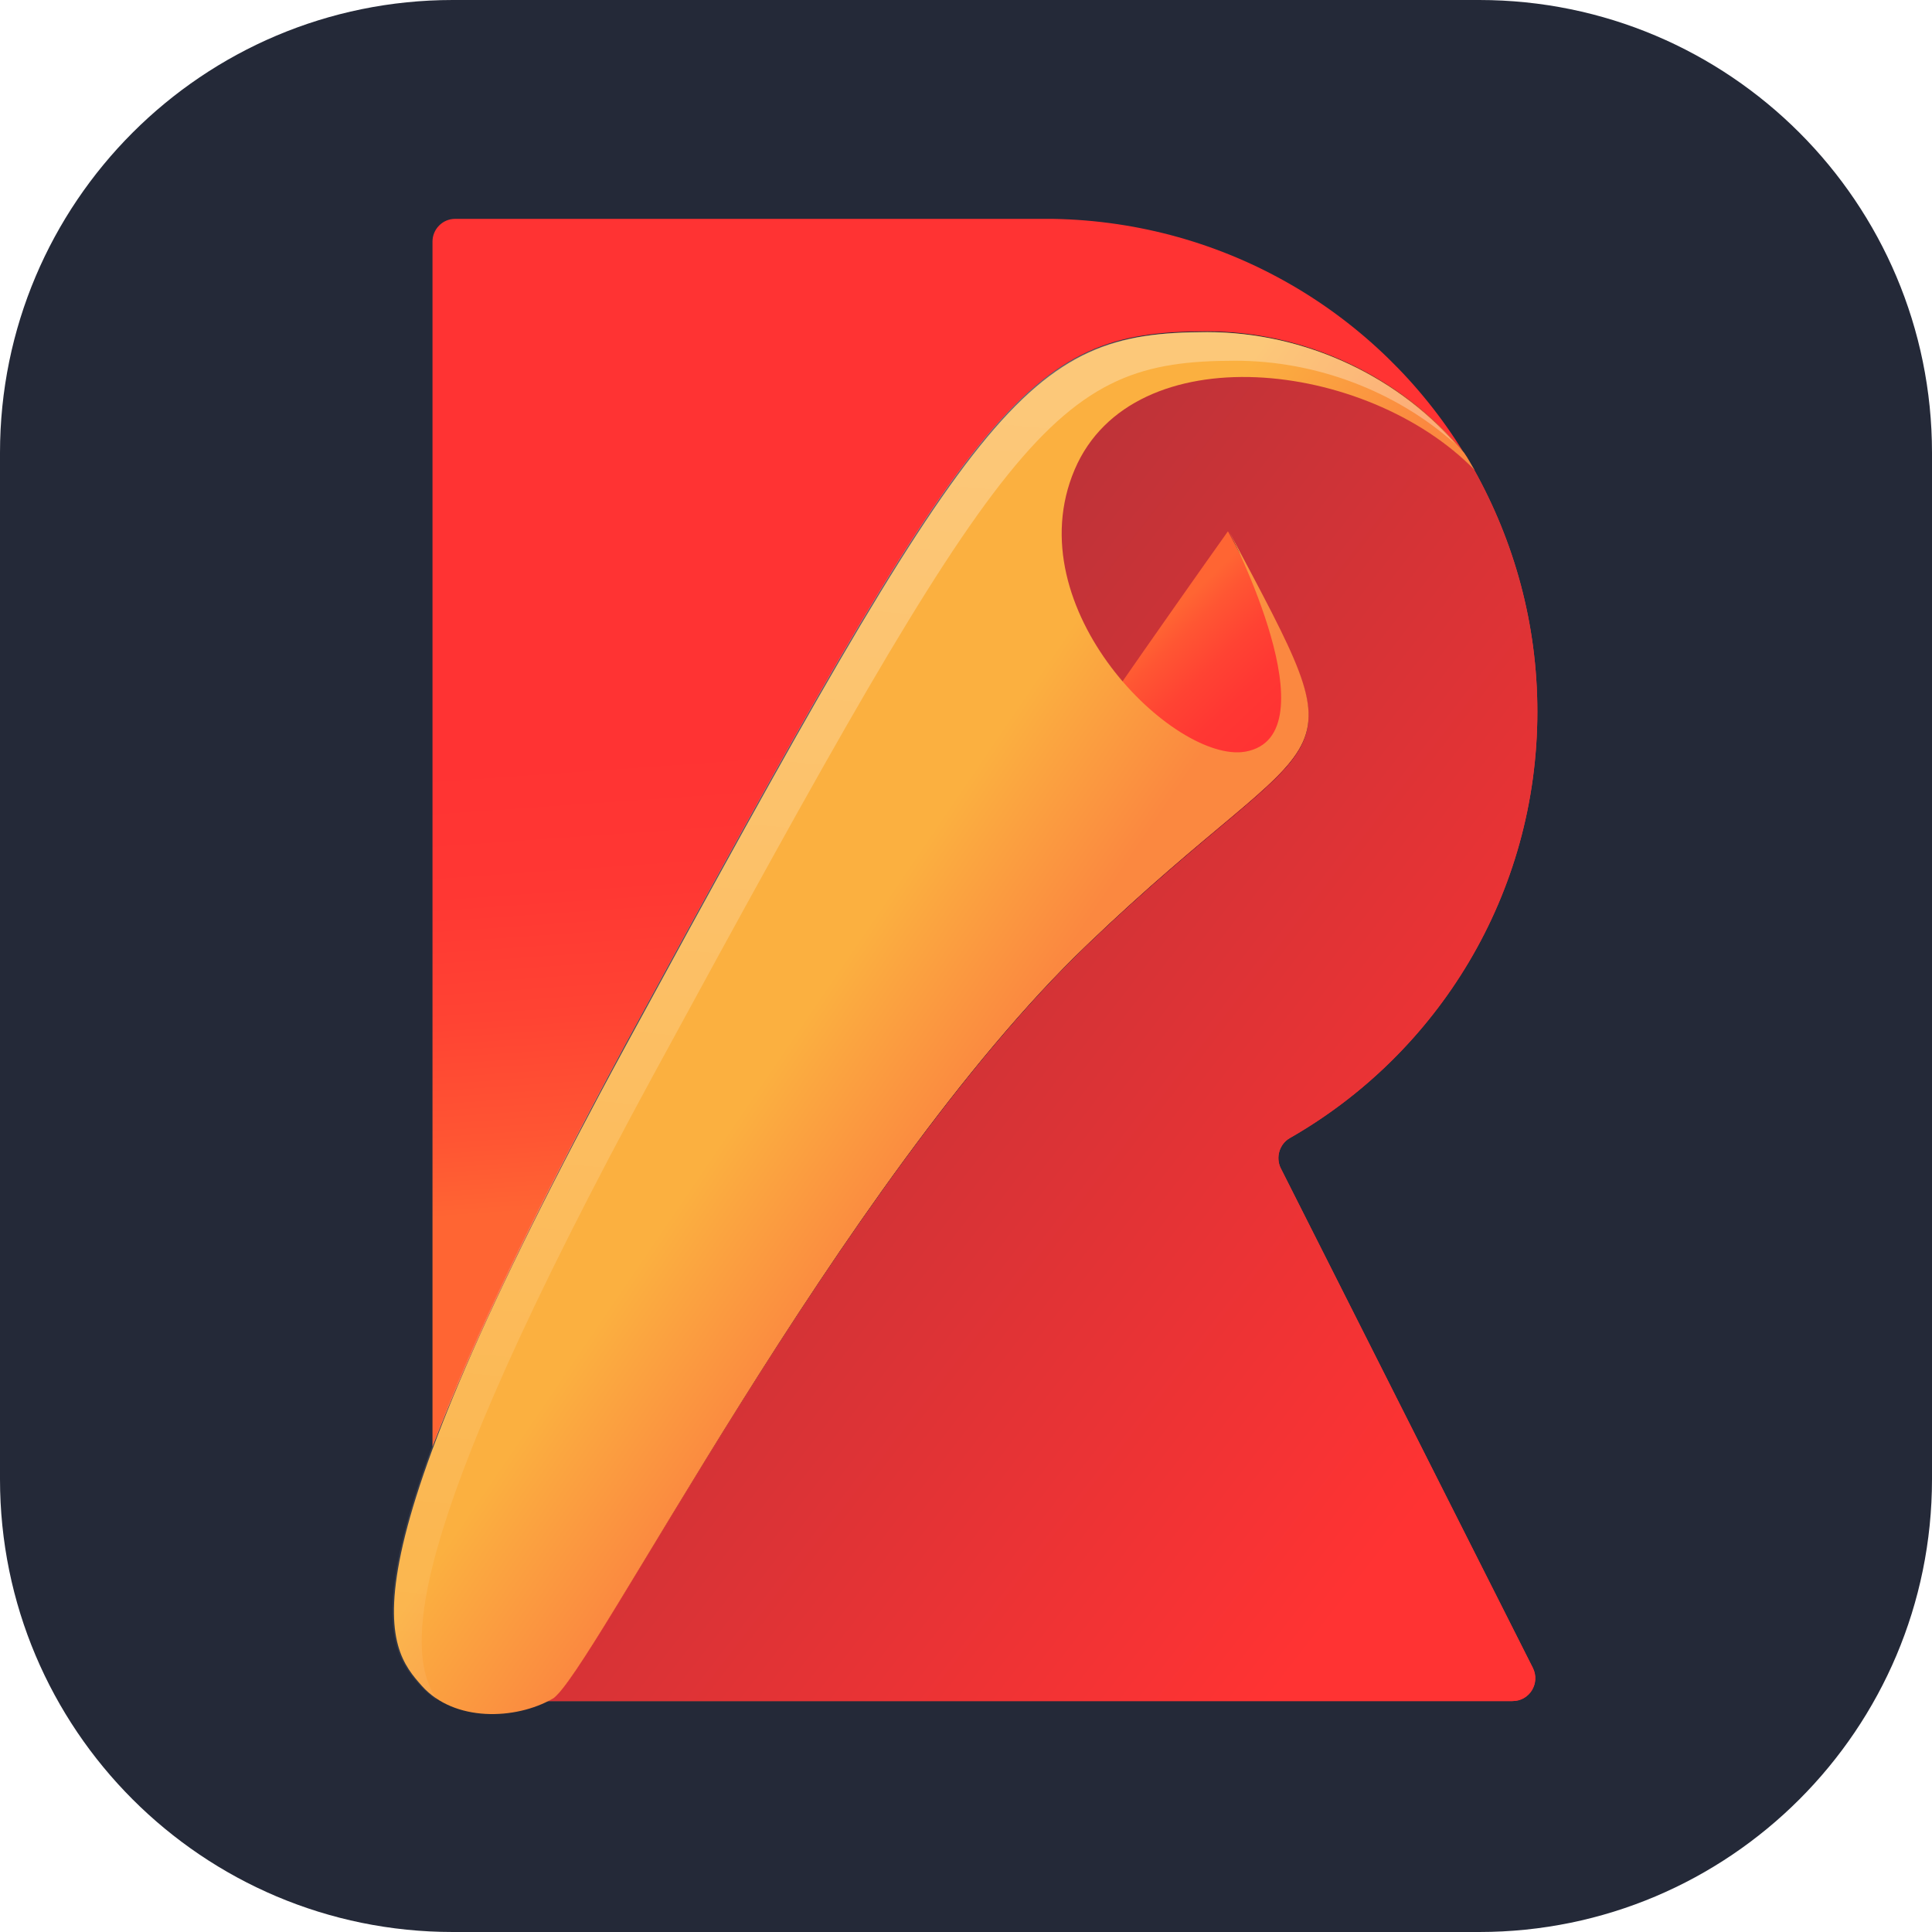
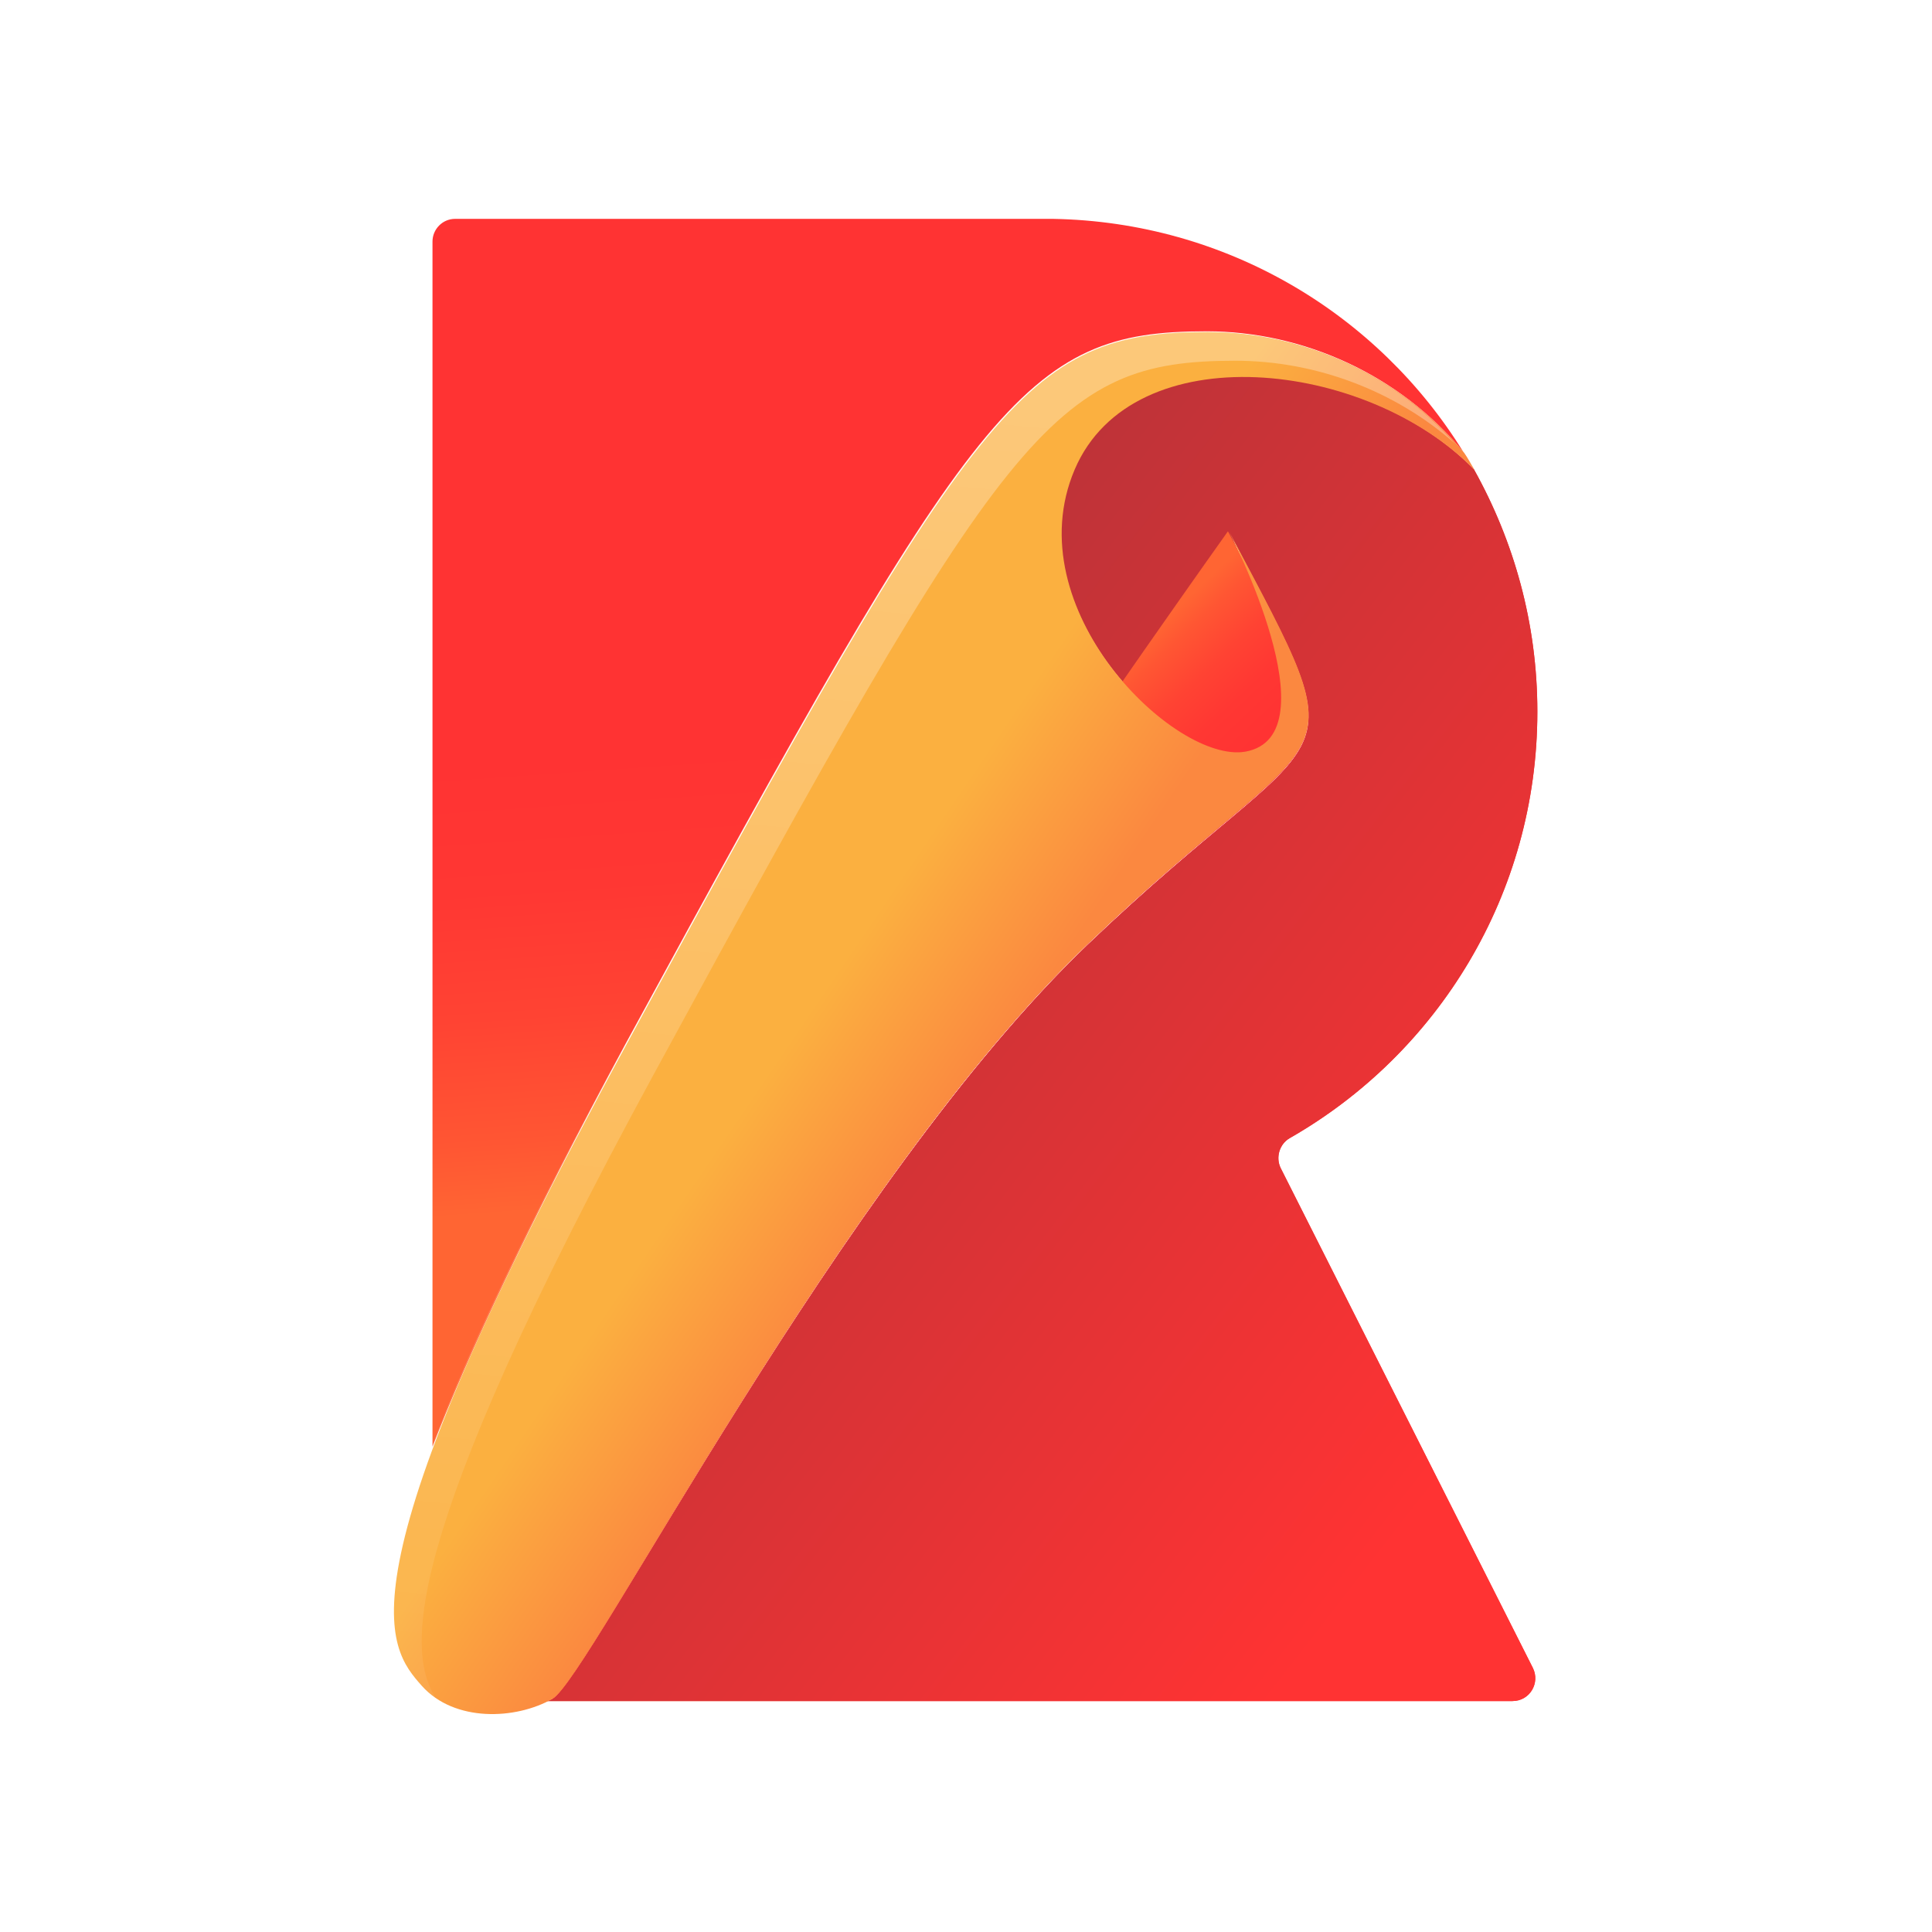
<svg xmlns="http://www.w3.org/2000/svg" width="256" height="256" viewBox="0 0 256 256" fill="none">
-   <rect width="256" height="256" rx="60" fill="#242938" />
-   <path d="M203.708 94.3C203.708 82.6 200.608 71.7 195.308 62.2C181.008 47.5 150.008 44.1 142.308 62.1C134.408 80.6 155.608 101.1 164.908 99.5C176.708 97.4 162.808 70.4 162.808 70.4C180.808 104.4 176.708 94 144.108 125.2C111.508 156.4 78.108 222.3 73.208 225.1C73.008 225.2 72.808 225.3 72.508 225.4H200.408C202.708 225.4 204.108 223 203.108 221L169.708 154.8C169.008 153.4 169.508 151.6 170.908 150.8C190.508 139.6 203.708 118.5 203.708 94.3Z" fill="url(#paint0_linear_401_38)" />
-   <path d="M203.708 94.3C203.708 82.6 200.608 71.7 195.308 62.2C181.008 47.5 150.008 44.1 142.308 62.1C134.408 80.6 155.608 101.1 164.908 99.5C176.708 97.4 162.808 70.4 162.808 70.4C180.808 104.4 176.708 94 144.108 125.2C111.508 156.4 78.108 222.3 73.208 225.1C73.008 225.2 72.808 225.3 72.508 225.4H200.408C202.708 225.4 204.108 223 203.108 221L169.708 154.8C169.008 153.4 169.508 151.6 170.908 150.8C190.508 139.6 203.708 118.5 203.708 94.3Z" fill="url(#paint1_linear_401_38)" />
-   <path d="M73.208 225.1C78.108 222.3 111.408 156.4 144.008 125.2C176.608 94 180.808 104.4 162.708 70.4C162.708 70.4 93.708 167.2 68.708 215.1" fill="url(#paint2_linear_401_38)" />
-   <path d="M82.908 138.3C129.508 52.6 135.608 43.9 159.908 43.9C172.708 43.9 185.508 49.7 193.908 59.9C182.608 41.6 162.508 29.4 139.508 29H60.308C58.608 29 57.308 30.4 57.308 32V191.7C62.008 179.6 70.008 162.2 82.908 138.3Z" fill="url(#paint3_linear_401_38)" />
-   <path d="M144.008 125.2C111.408 156.4 78.108 222.3 73.208 225.1C68.308 227.9 60.208 228.2 55.908 223.4C51.308 218.2 44.108 209.9 83.008 138.4C129.608 52.7 135.708 44 160.008 44C172.808 44 185.608 49.8 194.008 60C194.508 60.7 194.908 61.5 195.408 62.3C181.108 47.6 150.108 44.2 142.408 62.2C134.508 80.7 155.708 101.2 165.008 99.6C176.808 97.5 162.908 70.5 162.908 70.5C180.808 104.3 176.608 93.9 144.008 125.2Z" fill="url(#paint4_linear_401_38)" />
-   <path opacity="0.3" d="M86.708 142.2C133.308 56.5 139.408 47.8 163.708 47.8C174.208 47.8 184.808 51.7 192.808 58.8C184.508 49.3 172.108 44 159.808 44C135.508 44 129.408 52.6 82.808 138.4C43.908 209.9 51.108 218.2 55.708 223.4C56.408 224.1 57.108 224.8 57.908 225.3C54.008 219.3 52.208 205.6 86.708 142.2Z" fill="url(#paint5_linear_401_38)" />
+   <path d="M203.708 94.3c0-11.7-3.1-22.6-8.4-32.1-14.3-14.7-45.3-18.1-53-.1-7.9 18.5 13.3 39 22.6 37.4 11.8-2.1-2.1-29.1-2.1-29.1 18 34 13.9 23.6-18.7 54.8s-66 97.1-70.9 99.9c-.2.1-.4.2-.7.3h127.9c2.3 0 3.7-2.4 2.7-4.4l-33.4-66.2c-.7-1.4-.2-3.2 1.2-4 19.6-11.2 32.8-32.3 32.8-56.5" fill="url(#a)" />
+   <path d="M203.708 94.3c0-11.7-3.1-22.6-8.4-32.1-14.3-14.7-45.3-18.1-53-.1-7.9 18.5 13.3 39 22.6 37.4 11.8-2.1-2.1-29.1-2.1-29.1 18 34 13.9 23.6-18.7 54.8s-66 97.1-70.9 99.9c-.2.1-.4.2-.7.3h127.9c2.3 0 3.7-2.4 2.7-4.4l-33.4-66.2c-.7-1.4-.2-3.2 1.2-4 19.6-11.2 32.8-32.3 32.8-56.5" fill="url(#b)" />
+   <path d="M73.208 225.1c4.9-2.8 38.2-68.7 70.8-99.9s36.8-20.8 18.7-54.8c0 0-69 96.8-94 144.7" fill="url(#c)" />
+   <path d="M82.908 138.3c46.6-85.7 52.7-94.4 77-94.4 12.8 0 25.6 5.8 34 16-11.3-18.3-31.4-30.5-54.4-30.9h-79.2c-1.7 0-3 1.4-3 3v159.7c4.7-12.1 12.7-29.5 25.6-53.4" fill="url(#d)" />
+   <path d="M144.008 125.2c-32.6 31.2-65.9 97.1-70.8 99.9s-13 3.1-17.3-1.7c-4.6-5.2-11.8-13.5 27.1-85 46.6-85.7 52.7-94.4 77-94.4 12.8 0 25.6 5.8 34 16 .5.7.9 1.5 1.4 2.3-14.3-14.7-45.3-18.1-53-.1-7.9 18.5 13.3 39 22.6 37.4 11.8-2.1-2.1-29.1-2.1-29.1 17.9 33.8 13.7 23.4-18.9 54.7" fill="url(#e)" />
+   <path opacity=".3" d="M86.708 142.2c46.6-85.7 52.7-94.4 77-94.4 10.5 0 21.1 3.9 29.1 11-8.3-9.5-20.7-14.8-33-14.8-24.3 0-30.4 8.6-77 94.4-38.9 71.5-31.7 79.8-27.1 85 .7.7 1.4 1.4 2.2 1.9-3.9-6-5.7-19.7 28.8-83.1" fill="url(#f)" />
  <defs>
-     <linearGradient id="paint0_linear_401_38" x1="107.722" y1="134.557" x2="161.152" y2="147.047" gradientUnits="userSpaceOnUse">
-       <stop stop-color="#FF6533" />
-       <stop offset="0.157" stop-color="#FF5633" />
-       <stop offset="0.434" stop-color="#FF4333" />
-       <stop offset="0.714" stop-color="#FF3733" />
-       <stop offset="1" stop-color="#FF3333" />
+     <linearGradient id="a" x1="107.722" y1="134.557" x2="161.152" y2="147.047" gradientUnits="userSpaceOnUse">
+       <stop stop-color="#ff6533" />
+       <stop offset=".157" stop-color="#ff5633" />
+       <stop offset=".434" stop-color="#ff4333" />
+       <stop offset=".714" stop-color="#ff3733" />
+       <stop offset="1" stop-color="#f33" />
    </linearGradient>
-     <linearGradient id="paint1_linear_401_38" x1="99.36" y1="116.847" x2="195.118" y2="191.094" gradientUnits="userSpaceOnUse">
-       <stop stop-color="#BF3338" />
-       <stop offset="1" stop-color="#FF3333" />
+     <linearGradient id="b" x1="99.36" y1="116.847" x2="195.118" y2="191.094" gradientUnits="userSpaceOnUse">
+       <stop stop-color="#bf3338" />
+       <stop offset="1" stop-color="#f33" />
    </linearGradient>
-     <linearGradient id="paint2_linear_401_38" x1="102.491" y1="131.464" x2="116.369" y2="146.036" gradientUnits="userSpaceOnUse">
-       <stop stop-color="#FF6533" />
-       <stop offset="0.157" stop-color="#FF5633" />
-       <stop offset="0.434" stop-color="#FF4333" />
-       <stop offset="0.714" stop-color="#FF3733" />
-       <stop offset="1" stop-color="#FF3333" />
+     <linearGradient id="c" x1="102.491" y1="131.464" x2="116.369" y2="146.036" gradientUnits="userSpaceOnUse">
+       <stop stop-color="#ff6533" />
+       <stop offset=".157" stop-color="#ff5633" />
+       <stop offset=".434" stop-color="#ff4333" />
+       <stop offset=".714" stop-color="#ff3733" />
+       <stop offset="1" stop-color="#f33" />
    </linearGradient>
-     <linearGradient id="paint3_linear_401_38" x1="127.725" y1="156.549" x2="123.561" y2="96.874" gradientUnits="userSpaceOnUse">
-       <stop stop-color="#FF6533" />
-       <stop offset="0.157" stop-color="#FF5633" />
-       <stop offset="0.434" stop-color="#FF4333" />
-       <stop offset="0.714" stop-color="#FF3733" />
-       <stop offset="1" stop-color="#FF3333" />
+     <linearGradient id="d" x1="127.725" y1="156.549" x2="123.561" y2="96.874" gradientUnits="userSpaceOnUse">
+       <stop stop-color="#ff6533" />
+       <stop offset=".157" stop-color="#ff5633" />
+       <stop offset=".434" stop-color="#ff4333" />
+       <stop offset=".714" stop-color="#ff3733" />
+       <stop offset="1" stop-color="#f33" />
    </linearGradient>
-     <linearGradient id="paint4_linear_401_38" x1="109.686" y1="130.442" x2="129.399" y2="143.847" gradientUnits="userSpaceOnUse">
-       <stop stop-color="#FBB040" />
-       <stop offset="1" stop-color="#FB8840" />
+     <linearGradient id="e" x1="109.686" y1="130.442" x2="129.399" y2="143.847" gradientUnits="userSpaceOnUse">
+       <stop stop-color="#fbb040" />
+       <stop offset="1" stop-color="#fb8840" />
    </linearGradient>
-     <linearGradient id="paint5_linear_401_38" x1="129.884" y1="54.651" x2="109.761" y2="276.003" gradientUnits="userSpaceOnUse">
-       <stop stop-color="white" />
-       <stop offset="1" stop-color="white" stop-opacity="0" />
+     <linearGradient id="f" x1="129.884" y1="54.651" x2="109.761" y2="276.003" gradientUnits="userSpaceOnUse">
+       <stop stop-color="#fff" />
+       <stop offset="1" stop-color="#fff" stop-opacity="0" />
    </linearGradient>
  </defs>
</svg>
